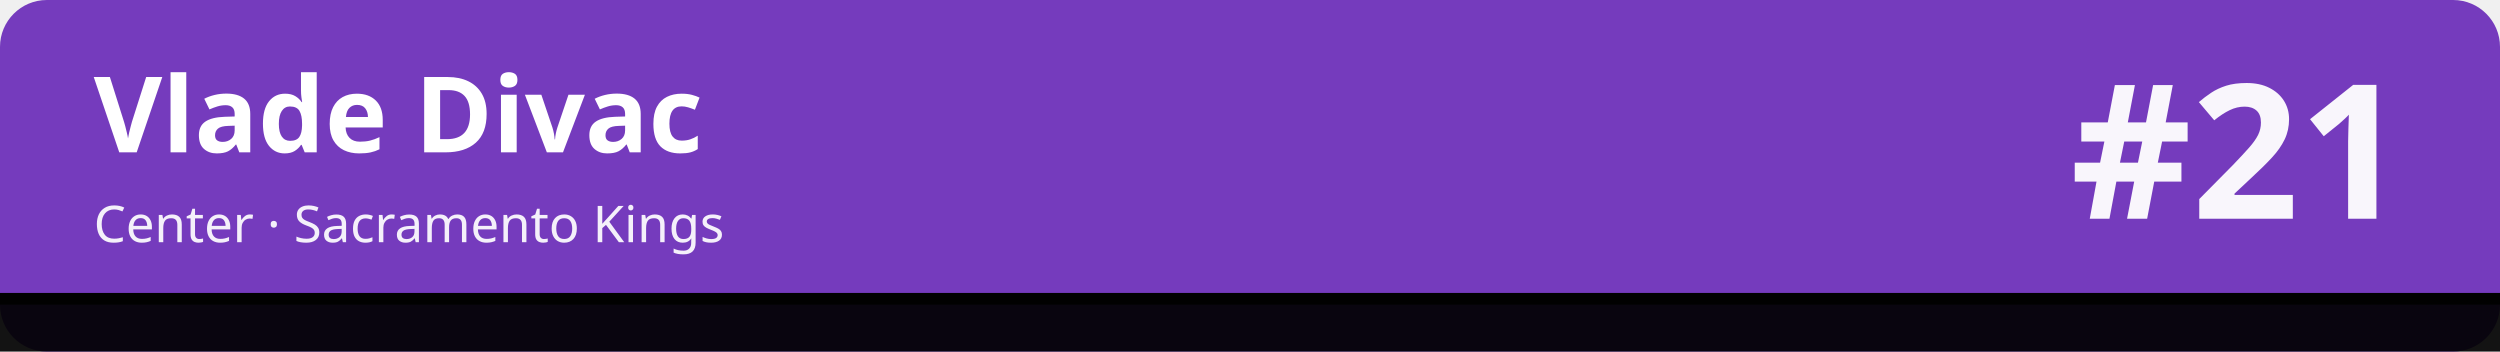
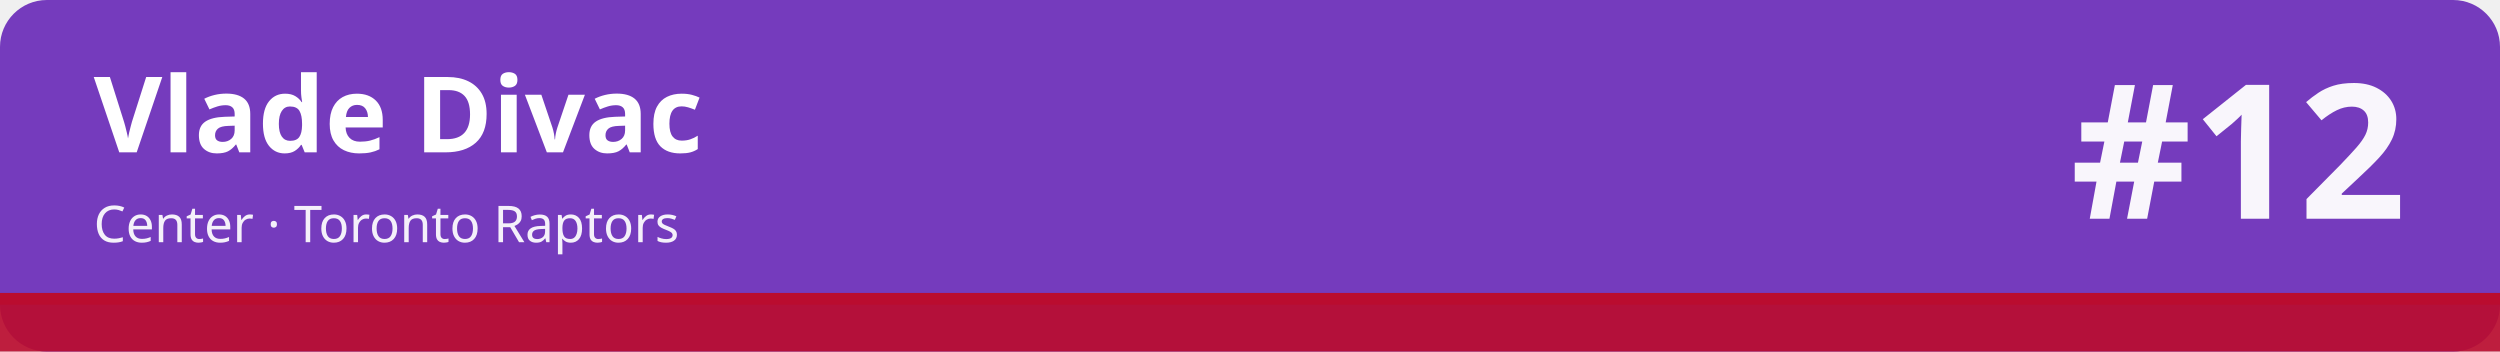
<svg xmlns="http://www.w3.org/2000/svg" width="1280" height="180" viewBox="0 0 1280 180" role="img" aria-labelledby="t d">
  <rect width="1280" height="180" rx="24" fill="#753bbd" />
-   <rect x="0" y="150" width="1280" height="30" fill="#010101" fill-opacity=".92" />
-   <rect x="0" y="150" width="1280" height="6" fill="#010101" />
+   <rect x="0" y="150" width="1280" height="30" fill="#ba0c2f" fill-opacity=".92" />
+   <rect x="0" y="150" width="1280" height="6" fill="#ba0c2f" />
  <text x="48" y="78" font-family="sans-serif" font-size="54" font-weight="700" fill="#ffffff">Vlade Divac</text>
-   <text x="48" y="124" font-family="sans-serif" font-size="26" fill="#ffffff" fill-opacity=".92">Center · Sacramento Kings</text>
-   <text x="1232" y="112" font-family="sans-serif" font-size="96" font-weight="800" fill="#ffffff" fill-opacity=".95" text-anchor="end">#21</text>
+   <text x="48" y="124" font-family="sans-serif" font-size="26" fill="#ffffff" fill-opacity=".92">Center · Toronto Raptors</text>
+   <text x="1232" y="112" font-family="sans-serif" font-size="96" font-weight="800" fill="#ffffff" fill-opacity=".95" text-anchor="end">#12</text>
</svg>
